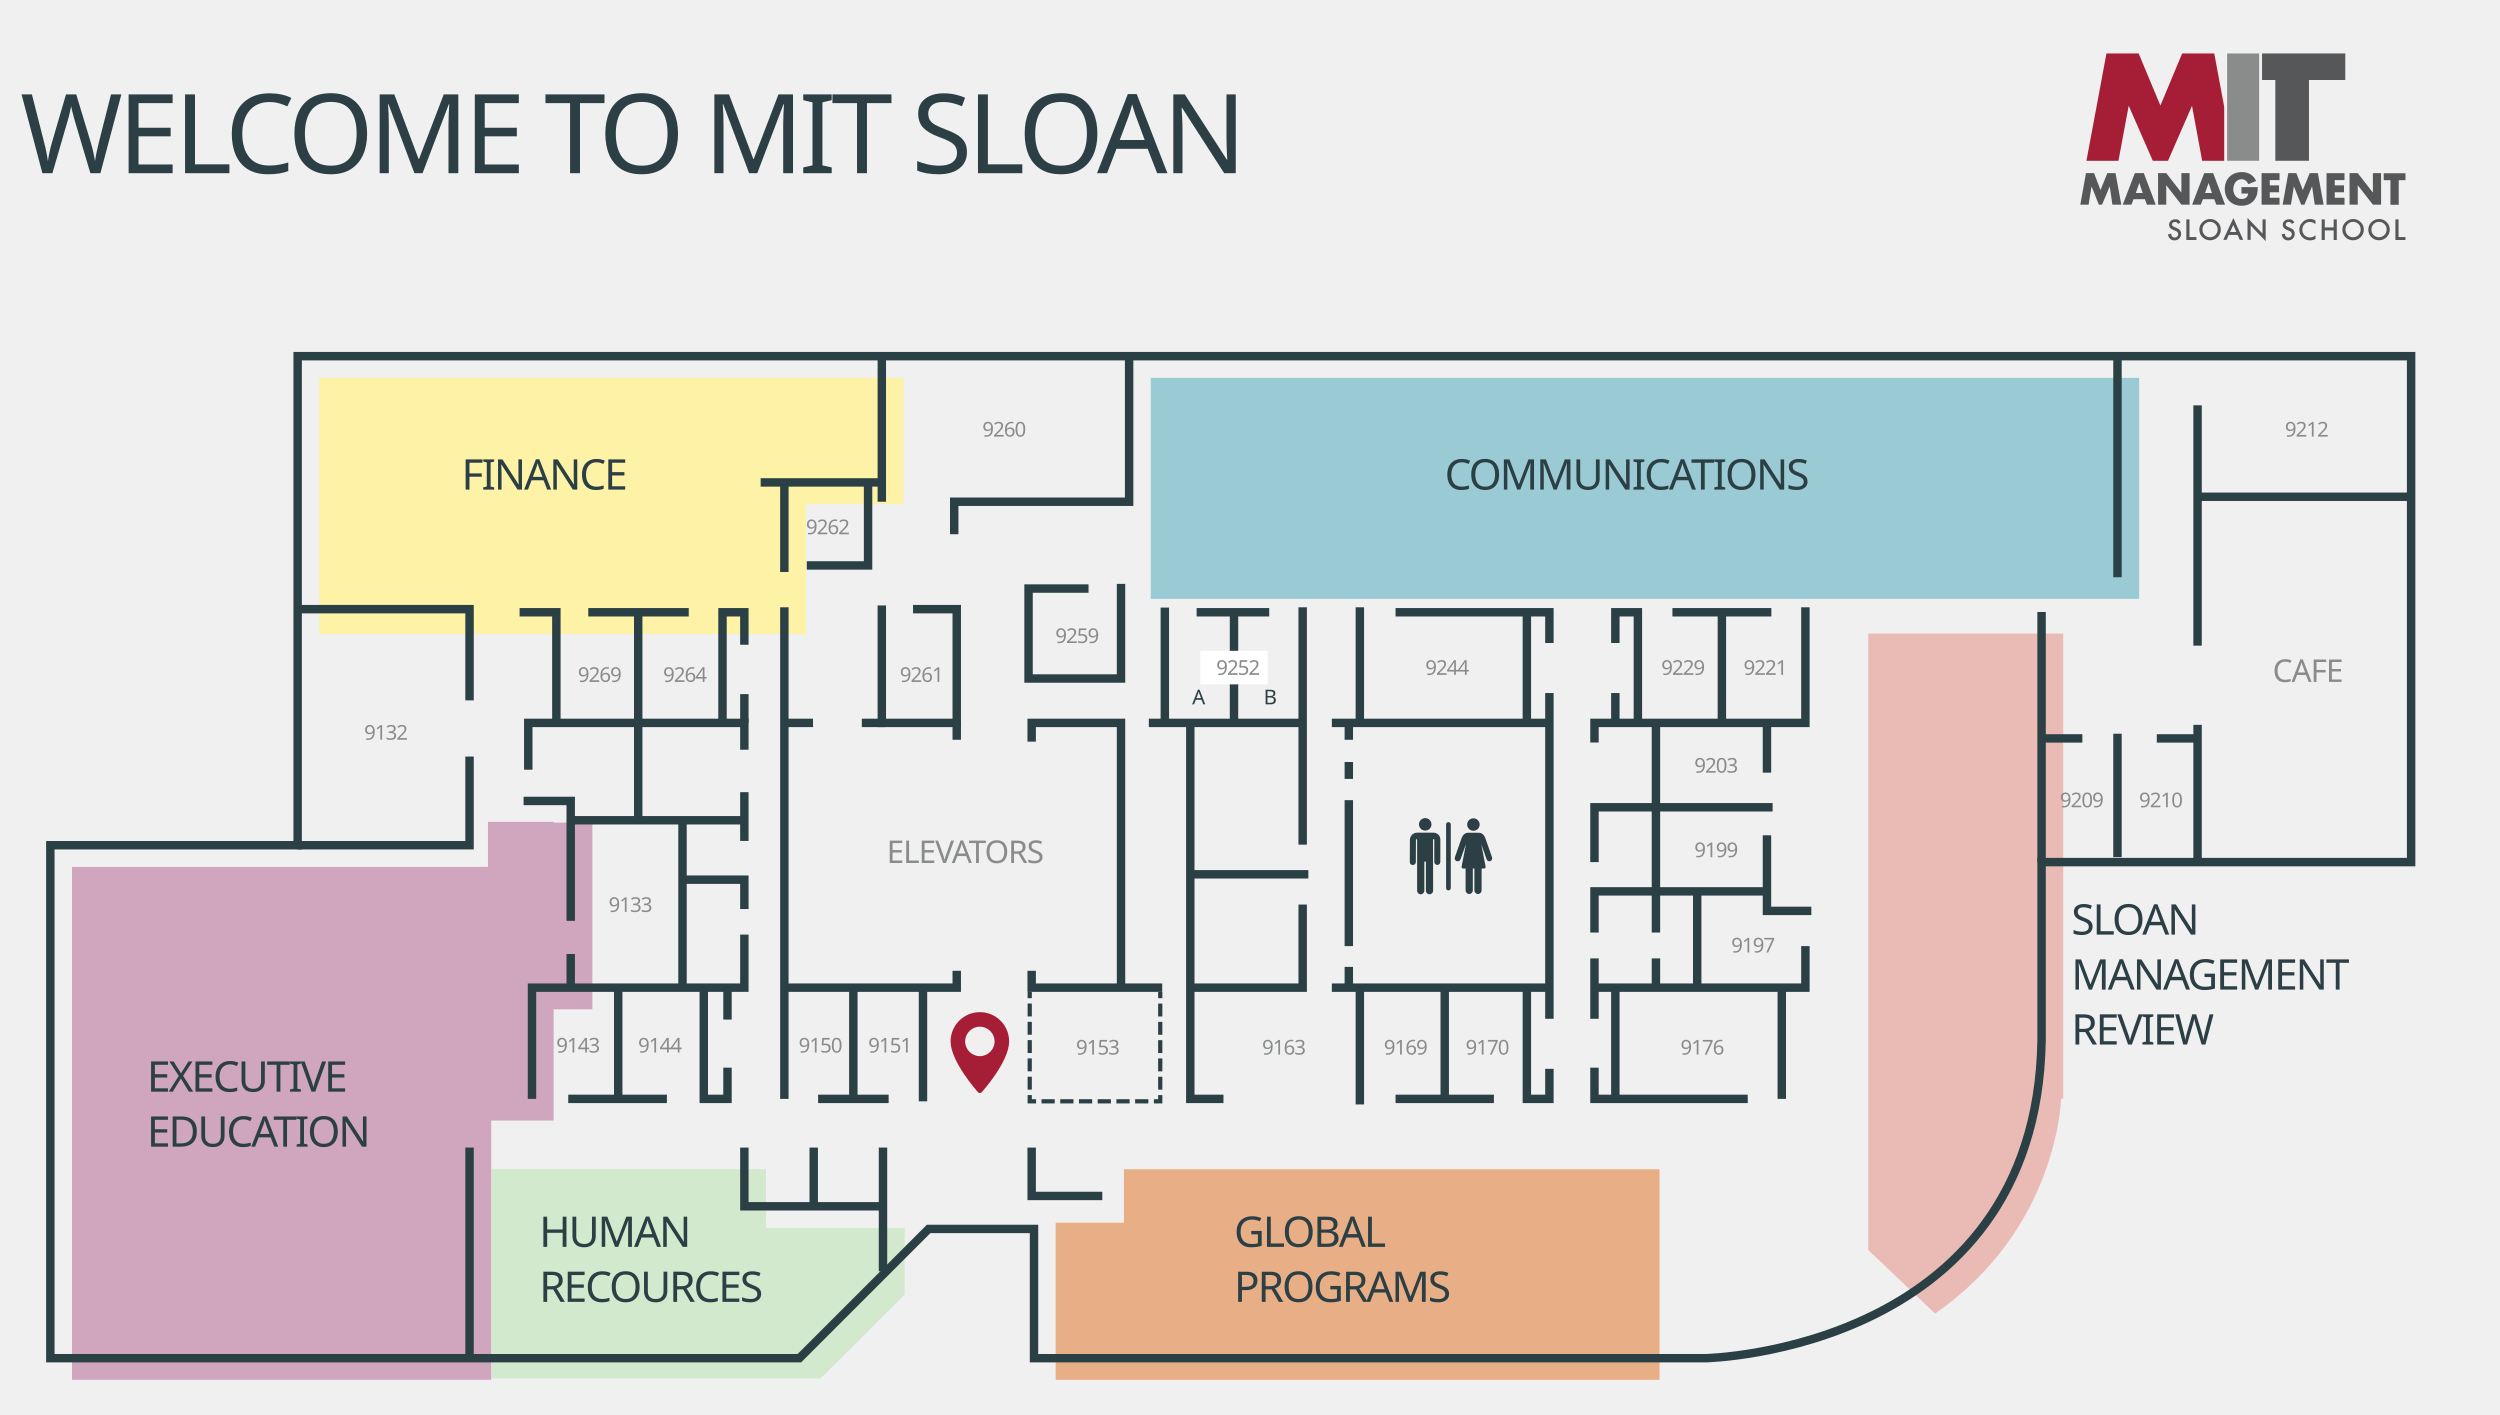
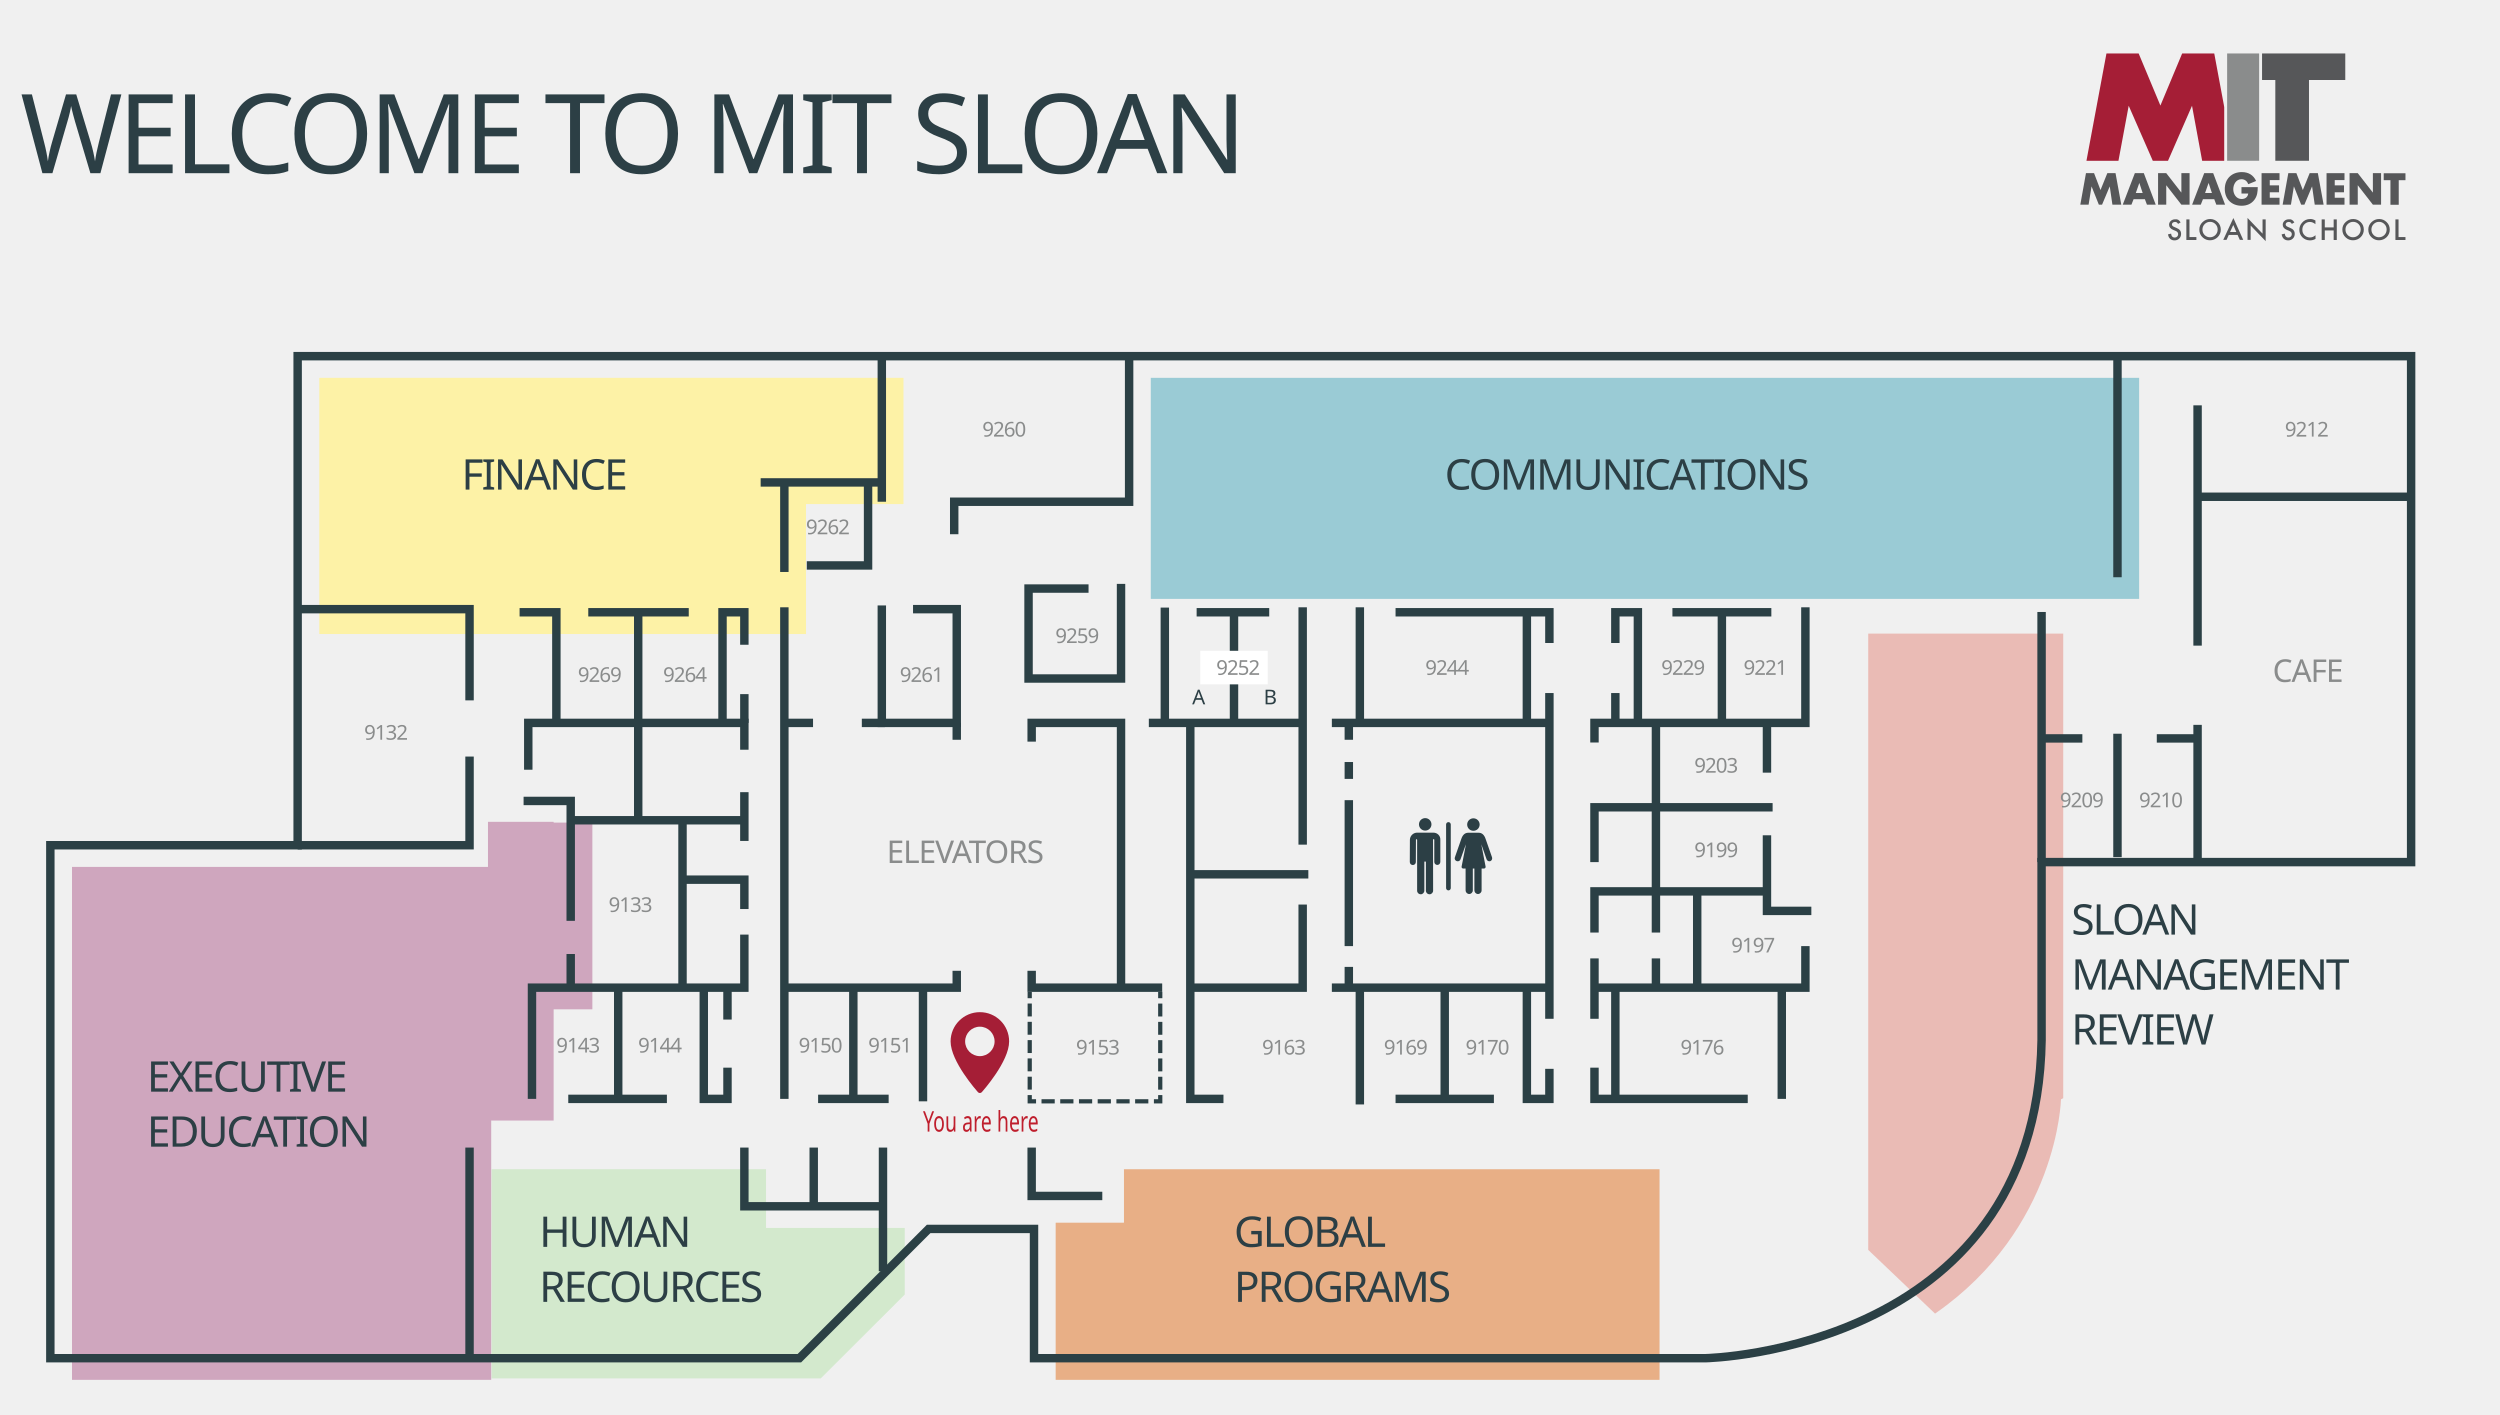
<svg xmlns="http://www.w3.org/2000/svg" version="1.1" id="Layer_1" x="0px" y="0px" viewBox="0 0 2562.6 1449.5" style="enable-background:new 0 0 2562.6 1449.5;" xml:space="preserve">
  <style type="text/css">
	.st0{fill:#2C3F45;}
	.st1{fill:#A51E36;}
	.st2{fill:#EBEEF1;}
	.st3{font-family:'Futura-Bold';}
	.st4{font-size:113.055px;}
	.st5{letter-spacing:-5;}
	.st6{fill:#8A8C8C;}
	.st7{fill:#565759;}
	.st8{fill:#EABBB5;}
	.st9{fill:#D3E9CD;}
	.st10{fill:#CFA6BE;}
	.st11{fill:#E8AF86;}
	.st12{fill:#9ACBD5;}
	.st13{fill:#FDF2A6;}
	.st14{fill:none;stroke:#2B4045;stroke-width:8.643;stroke-miterlimit:10;}
	.st15{font-size:43.362px;}
	.st16{letter-spacing:-2;}
	.st17{font-family:'Futura-Medium';}
	.st18{font-size:21px;}
	.st19{letter-spacing:-1;}
	.st20{font-size:32.222px;}
	.st21{fill:#FFFFFF;}
	.st22{fill:none;stroke:#2B4045;stroke-width:4.328;stroke-miterlimit:10;}
	.st23{fill:none;stroke:#2B4045;stroke-width:4.328;stroke-miterlimit:10;stroke-dasharray:13.237,5.516;}
	.st24{fill:none;stroke:#2B4045;stroke-width:4.328;stroke-miterlimit:10;stroke-dasharray:13.548,5.645;}
+ 	.st25{fill:#BF1E2D;}
+ 	.st26{font-family:'Arial-BoldMT';}
+ 	.st27{font-size:29.165px;}
</style>
  <rect x="-428.7" y="-501.5" class="st0" width="215.6" height="207.2" />
  <rect x="-428.7" y="-708.7" class="st1" width="215.6" height="207.2" />
  <rect x="-428.7" y="-915.8" class="st2" width="215.6" height="207.2" />
  <g>
    <g>
      <text transform="matrix(1 0 0 1 20.7285 177.51)" class="st0 st3 st4 st5">WELCOME TO MIT SLOAN</text>
    </g>
    <g>
      <g>
        <polygon class="st6" points="2282.9,164.8 2299.9,164.8 2304.3,164.8 2315.7,164.8 2315.7,54.8 2282.9,54.8    " />
      </g>
      <polygon class="st7" points="2318.7,54.8 2318.7,82 2332.3,82 2332.3,164.8 2366.8,164.8 2366.8,82 2404,82 2404,54.8   " />
      <g>
        <path class="st7" d="M2235.2,228l-2.6,1.5c-0.5-0.8-0.9-1.4-1.4-1.6c-0.5-0.3-1-0.4-1.8-0.4c-0.9,0-1.6,0.3-2.2,0.7     c-0.6,0.5-0.9,1.1-0.9,1.9c0,1,0.8,1.9,2.3,2.5l2.1,0.9c1.7,0.7,3,1.5,3.8,2.5c0.8,1,1.2,2.2,1.2,3.7c0,1.9-0.6,3.5-1.9,4.8     c-1.3,1.3-2.9,1.9-4.8,1.9c-1.8,0-3.3-0.5-4.5-1.6c-1.2-1.1-1.9-2.6-2.2-4.6l3.2-0.7c0.1,1.2,0.4,2.1,0.8,2.6     c0.7,0.9,1.6,1.4,2.9,1.4c1,0,1.8-0.3,2.5-1c0.7-0.7,1-1.5,1-2.5c0-0.4-0.1-0.8-0.2-1.1c-0.1-0.3-0.3-0.7-0.5-0.9     c-0.2-0.3-0.6-0.6-0.9-0.8c-0.4-0.3-0.8-0.5-1.4-0.7l-2-0.8c-2.9-1.2-4.3-3-4.3-5.3c0-1.6,0.6-2.9,1.8-4c1.2-1.1,2.7-1.6,4.5-1.6     C2232,224.4,2233.9,225.6,2235.2,228z" />
        <path class="st7" d="M2254.4,235.3c0-3,1.1-5.5,3.3-7.6c2.2-2.1,4.8-3.2,7.8-3.2c3,0,5.6,1.1,7.7,3.2c2.2,2.1,3.2,4.7,3.2,7.7     c0,3-1.1,5.6-3.2,7.7c-2.2,2.1-4.8,3.2-7.9,3.2c-2.7,0-5.2-0.9-7.3-2.8C2255.6,241.4,2254.4,238.7,2254.4,235.3z M2257.6,235.3     c0,2.3,0.8,4.2,2.3,5.7c1.6,1.5,3.3,2.2,5.4,2.2c2.2,0,4.1-0.8,5.6-2.3c1.5-1.5,2.3-3.4,2.3-5.6c0-2.2-0.8-4.1-2.3-5.6     c-1.5-1.5-3.3-2.3-5.5-2.3c-2.2,0-4,0.8-5.5,2.3C2258.4,231.2,2257.6,233.1,2257.6,235.3z" />
        <path class="st7" d="M2293.6,240.8h-9l-2.3,5.1h-3.4l10.4-22.4l10.1,22.4h-3.5L2293.6,240.8z M2292.3,237.8l-3.1-7.2l-3.3,7.2     H2292.3z" />
        <path class="st7" d="M2303.8,245.9v-22.5l15.4,16.1v-14.6h3.2v22.3l-15.4-16v14.7H2303.8z" />
        <path class="st7" d="M2351.8,228l-2.6,1.5c-0.5-0.8-0.9-1.4-1.4-1.6c-0.5-0.3-1-0.4-1.8-0.4c-0.9,0-1.6,0.3-2.2,0.7     c-0.6,0.5-0.9,1.1-0.9,1.9c0,1,0.8,1.9,2.3,2.5l2.1,0.9c1.7,0.7,3,1.5,3.7,2.5c0.8,1,1.2,2.2,1.2,3.7c0,1.9-0.6,3.5-1.9,4.8     c-1.3,1.3-2.9,1.9-4.8,1.9c-1.8,0-3.3-0.5-4.5-1.6c-1.2-1.1-1.9-2.6-2.2-4.6l3.2-0.7c0.1,1.2,0.4,2.1,0.8,2.6     c0.7,0.9,1.6,1.4,2.9,1.4c1,0,1.8-0.3,2.5-1c0.7-0.7,1-1.5,1-2.5c0-0.4-0.1-0.8-0.2-1.1c-0.1-0.3-0.3-0.7-0.5-0.9     c-0.2-0.3-0.6-0.6-0.9-0.8c-0.4-0.3-0.8-0.5-1.4-0.7l-2-0.8c-2.9-1.2-4.3-3-4.3-5.3c0-1.6,0.6-2.9,1.8-4c1.2-1.1,2.7-1.6,4.5-1.6     C2348.5,224.4,2350.4,225.6,2351.8,228z" />
        <path class="st7" d="M2373.4,226v3.8c-1.8-1.5-3.7-2.3-5.7-2.3c-2.2,0-4,0.8-5.5,2.3c-1.5,1.5-2.2,3.4-2.2,5.7     c0,2.2,0.7,4.1,2.2,5.6c1.5,1.5,3.3,2.3,5.5,2.3c1.1,0,2.1-0.2,2.9-0.5c0.4-0.2,0.9-0.4,1.4-0.7c0.5-0.3,1-0.7,1.5-1.1v3.8     c-1.8,1-3.7,1.5-5.7,1.5c-3,0-5.6-1.1-7.7-3.1c-2.1-2.1-3.2-4.7-3.2-7.7c0-2.7,0.9-5.1,2.7-7.2c2.2-2.6,5-3.9,8.5-3.9     C2369.8,224.4,2371.6,225,2373.4,226z" />
        <path class="st7" d="M2383,233.1h9.1v-8.2h3.2v21.1h-3.2v-9.8h-9.1v9.8h-3.2v-21.1h3.2V233.1z" />
        <path class="st7" d="M2401,235.3c0-3,1.1-5.5,3.3-7.6c2.2-2.1,4.8-3.2,7.8-3.2c3,0,5.6,1.1,7.7,3.2c2.2,2.1,3.2,4.7,3.2,7.7     c0,3-1.1,5.6-3.2,7.7c-2.2,2.1-4.8,3.2-7.9,3.2c-2.7,0-5.2-0.9-7.3-2.8C2402.2,241.4,2401,238.7,2401,235.3z M2404.2,235.3     c0,2.3,0.8,4.2,2.3,5.7c1.6,1.5,3.3,2.2,5.4,2.2c2.2,0,4.1-0.8,5.6-2.3c1.5-1.5,2.3-3.4,2.3-5.6c0-2.2-0.7-4.1-2.2-5.6     c-1.5-1.5-3.3-2.3-5.5-2.3c-2.2,0-4,0.8-5.6,2.3C2404.9,231.2,2404.2,233.1,2404.2,235.3z" />
        <path class="st7" d="M2427.6,235.3c0-3,1.1-5.5,3.3-7.6c2.2-2.1,4.8-3.2,7.8-3.2c3,0,5.6,1.1,7.7,3.2c2.2,2.1,3.2,4.7,3.2,7.7     c0,3-1.1,5.6-3.2,7.7c-2.2,2.1-4.8,3.2-7.9,3.2c-2.7,0-5.2-0.9-7.3-2.8C2428.8,241.4,2427.6,238.7,2427.6,235.3z M2430.8,235.3     c0,2.3,0.8,4.2,2.3,5.7c1.6,1.5,3.4,2.2,5.4,2.2c2.2,0,4.1-0.8,5.6-2.3c1.5-1.5,2.3-3.4,2.3-5.6c0-2.2-0.7-4.1-2.3-5.6     c-1.5-1.5-3.3-2.3-5.5-2.3c-2.2,0-4,0.8-5.5,2.3C2431.6,231.2,2430.8,233.1,2430.8,235.3z" />
        <path class="st7" d="M2458.6,224.9v18.1h7.1v3h-10.3v-21.1H2458.6z" />
        <path class="st7" d="M2244.3,224.9v18.1h7.1v3h-10.3v-21.1H2244.3z" />
      </g>
      <g>
        <g>
          <g id="XMLID_72_">
            <path id="XMLID_91_" class="st7" d="M2138.2,177.5h8.3l6.6,17.3l7-17.3h8.4l5.9,32.3h-9.1l-2.7-18.6h-0.1l-7.8,18.6h-3.3       l-7.4-18.6h-0.1l-3,18.6h-8.5L2138.2,177.5z" />
            <path id="XMLID_88_" class="st7" d="M2187,204.2l-2.2,5.6h-8.9l12.4-32.3h9.2l12.2,32.3h-9l-2.1-5.6H2187z M2192.9,187.5       L2192.9,187.5l-3.6,10.3h7L2192.9,187.5z" />
            <path id="XMLID_86_" class="st7" d="M2212.1,177.5h8.4l15.4,19.8h0.1v-19.8h8.4v32.3h-8.4l-15.4-19.8h-0.1v19.8h-8.4V177.5z" />
            <path id="XMLID_83_" class="st7" d="M2258.1,204.2l-2.2,5.6h-8.9l12.4-32.3h9.2l12.2,32.3h-9l-2.1-5.6H2258.1z M2263.9,187.5       L2263.9,187.5l-3.6,10.3h7L2263.9,187.5z" />
            <path id="XMLID_81_" class="st7" d="M2314.3,191.8c-0.1,4.7-0.4,8.8-3.3,12.8c-3.2,4.4-7.9,6.3-13.3,6.3       c-10.2,0-17.2-6.9-17.2-17.1c0-10.5,7.1-17.4,17.5-17.4c6.7,0,11.8,3,14.6,9.1l-8,3.3c-1.2-3.1-3.6-5.1-7-5.1       c-5.5,0-8.4,5.3-8.4,10.2c0,5,3,10.1,8.5,10.1c3.6,0,6.4-1.9,6.8-5.6h-6.9v-6.6H2314.3z" />
            <path id="XMLID_79_" class="st7" d="M2326.6,184.6v5.4h9.5v7.1h-9.5v5.6h10v7.1h-18.4v-32.3h18.4v7.1H2326.6z" />
            <path id="XMLID_77_" class="st7" d="M2393.2,184.6v5.4h9.5v7.1h-9.5v5.6h10v7.1h-18.4v-32.3h18.4v7.1H2393.2z" />
            <path id="XMLID_75_" class="st7" d="M2408.4,177.5h8.4l15.4,19.8h0.1v-19.8h8.4v32.3h-8.4l-15.4-19.8h-0.1v19.8h-8.4V177.5z" />
            <path id="XMLID_73_" class="st7" d="M2458.7,209.9h-8.4v-25.2h-6.9v-7.1h22.3v7.1h-6.9V209.9z" />
          </g>
        </g>
        <path id="XMLID_70_" class="st7" d="M2345.6,177.5h8.3l6.6,17.3l7-17.3h8.4l5.9,32.3h-9.1l-2.7-18.6h-0.1l-7.8,18.6h-3.3     l-7.4-18.6h-0.1l-3,18.6h-8.5L2345.6,177.5z" />
      </g>
      <polygon class="st1" points="2279.9,109.8 2279.5,107.4 2269.7,54.8 2236.8,54.8 2214.5,108.2 2192.2,54.8 2159.2,54.8     2138.7,164.8 2171.5,164.8 2182,108.4 2206.7,164.8 2222.3,164.8 2246.9,108.4 2257.3,164.8 2268.8,164.8 2279.9,164.8   " />
    </g>
    <g>
      <path class="st8" d="M1983.5,1346.5c126.1-87.4,129.1-219.7,129.1-219.7l2.3-1.1V649.5h-199.9v631.7L1983.5,1346.5L1983.5,1346.5z    " />
      <polygon class="st9" points="785.2,1198.5 503.9,1198.5 503.9,1412.9 841.3,1412.9 927.4,1327 927.4,1258.7 785.2,1258.7   " />
      <polygon class="st10" points="607.2,843.2 567.5,843.2 567.5,842.4 500.2,842.4 500.2,888.6 73.8,888.6 73.8,1414.4 503.5,1414.4     503.5,1148.6 567.5,1148.6 567.5,1034.6 607.2,1034.6   " />
      <polygon class="st11" points="1152.1,1198.5 1152.1,1253.3 1082.1,1253.3 1082.1,1414.4 1701.1,1414.4 1701.1,1359.6     1701.1,1253.3 1701.1,1198.5   " />
      <rect x="1179.6" y="387.3" class="st12" width="1013.1" height="226.6" />
      <polygon class="st13" points="926.1,387.3 819.2,387.3 801.9,387.3 327.3,387.3 327.3,649.9 826.2,649.9 826.2,516.7 926.1,516.7       " />
      <g>
        <path class="st14" d="M51.6,1392.2h767.8l132.5-132.5h108v132.5h688.5c0,0,350-7.2,344.3-341.4V883.7h378.8V365.1H305.1v501.3     H51.6V1392.2z" />
        <line class="st14" x1="2252.6" y1="415.5" x2="2252.6" y2="661.8" />
        <line class="st14" x1="2252.6" y1="743" x2="2252.6" y2="883.7" />
        <line class="st14" x1="2170.5" y1="752.1" x2="2170.5" y2="878.6" />
        <line class="st14" x1="2252.6" y1="509.2" x2="2471.5" y2="509.2" />
        <line class="st14" x1="2092.7" y1="883.7" x2="2092.7" y2="627.3" />
        <line class="st14" x1="2134.5" y1="756.9" x2="2092.7" y2="756.9" />
        <line class="st14" x1="2252.6" y1="756.9" x2="2210.8" y2="756.9" />
        <polyline class="st14" points="1157.4,365.1 1157.4,514.3 978.1,514.3 978.1,547.6    " />
        <line class="st14" x1="903.9" y1="365.1" x2="903.9" y2="514.3" />
        <line class="st14" x1="903.9" y1="494.5" x2="779.7" y2="494.5" />
        <line class="st14" x1="804" y1="586.3" x2="804" y2="494.5" />
        <polyline class="st14" points="889.8,494.5 889.8,579.6 827,579.6    " />
        <polyline class="st14" points="305.1,624.4 481.3,624.4 481.3,717.9    " />
        <polyline class="st14" points="305.1,866.4 481.3,866.4 481.3,775.5    " />
        <line class="st14" x1="481.3" y1="1176.3" x2="481.3" y2="1392.2" />
        <polyline class="st14" points="763,1176.3 763,1236.5 905.1,1236.5    " />
        <line class="st14" x1="834.1" y1="1176.3" x2="834.1" y2="1236.5" />
        <line class="st14" x1="905.1" y1="1176.3" x2="905.1" y2="1303.1" />
        <line class="st14" x1="633.7" y1="1012.4" x2="633.7" y2="1126.4" />
        <polyline class="st14" points="721.4,1012.4 721.4,1126.4 745.7,1126.4 745.7,1094.4    " />
        <line class="st14" x1="745.7" y1="1012.4" x2="745.7" y2="1045.1" />
        <line class="st14" x1="582.5" y1="1126.4" x2="683.6" y2="1126.4" />
        <line class="st14" x1="699.6" y1="840.8" x2="699.6" y2="1012.4" />
        <line class="st14" x1="585" y1="840.8" x2="763" y2="840.8" />
        <line class="st14" x1="585" y1="977.9" x2="585" y2="1012.4" />
        <polyline class="st14" points="699.6,901.7 763,901.7 763,931.8    " />
        <polyline class="st14" points="763,958 763,1012.4 545.3,1012.4 545.3,1126.4    " />
        <line class="st14" x1="654.2" y1="627.6" x2="654.2" y2="840.8" />
        <polyline class="st14" points="763,768.5 763,741 541.5,741 541.5,789    " />
        <line class="st14" x1="763" y1="812" x2="763" y2="862" />
        <line class="st14" x1="603" y1="627.6" x2="706" y2="627.6" />
        <polyline class="st14" points="763,660.9 763,627.6 740.6,627.6 740.6,741    " />
        <line class="st14" x1="763" y1="711.5" x2="763" y2="741" />
        <polyline class="st14" points="570.3,741 570.3,627.6 532.6,627.6    " />
        <polyline class="st14" points="536.7,821 585,821 585,943.9    " />
        <line class="st14" x1="804" y1="622.5" x2="804" y2="1126.4" />
        <polyline class="st14" points="804,1012.4 980.7,1012.4 980.7,995.1    " />
        <line class="st14" x1="910.9" y1="1126.4" x2="838.6" y2="1126.4" />
        <line class="st14" x1="874.7" y1="1012.4" x2="874.7" y2="1126.4" />
        <line class="st14" x1="946.1" y1="1128.9" x2="946.1" y2="1012.4" />
        <polyline class="st14" points="1191.3,1012.4 1057.5,1012.4 1057.5,995.1    " />
        <polyline class="st14" points="903.9,620.6 903.9,741 980.7,741 980.7,624.4 935.9,624.4    " />
        <line class="st14" x1="833.4" y1="741" x2="804" y2="741" />
        <line class="st14" x1="907.1" y1="741" x2="883.4" y2="741" />
        <polyline class="st14" points="1057.5,760.2 1057.5,741 1149.1,741 1149.1,1012.4    " />
        <line class="st14" x1="980.7" y1="741" x2="980.7" y2="758.3" />
        <polyline class="st14" points="1115.8,603.3 1054.3,603.3 1054.3,695.5 1149.1,695.5 1149.1,598.5    " />
        <polyline class="st14" points="1254.1,1126.4 1220.1,1126.4 1220.1,741    " />
        <line class="st14" x1="1177.6" y1="741" x2="1335.3" y2="741" />
        <line class="st14" x1="1194" y1="622.8" x2="1194" y2="741" />
        <line class="st14" x1="1264.9" y1="627.6" x2="1264.9" y2="741" />
        <line class="st14" x1="1335.3" y1="622.5" x2="1335.3" y2="865.8" />
        <line class="st14" x1="1226.6" y1="627.6" x2="1301" y2="627.6" />
        <line class="st14" x1="1393.9" y1="622.5" x2="1393.9" y2="741" />
        <line class="st14" x1="1365.2" y1="741" x2="1588.2" y2="741" />
        <polyline class="st14" points="1430.5,627.6 1588.2,627.6 1588.2,659.1    " />
        <path class="st14" d="M1588.2,1044.3" />
        <line class="st14" x1="1588.2" y1="710.4" x2="1588.2" y2="1044.3" />
        <polyline class="st14" points="1588.2,1095.6 1588.2,1126.4 1565.1,1126.4 1565.1,1015    " />
        <polyline class="st14" points="1220.1,1012.4 1335.3,1012.4 1335.3,927.2    " />
        <line class="st14" x1="1220.1" y1="896.2" x2="1341.1" y2="896.2" />
        <polyline class="st14" points="1365.2,1012.4 1393.9,1012.4 1588.2,1012.4    " />
        <path class="st14" d="M1393.9,1126.4" />
        <line class="st14" x1="1393.9" y1="1012.4" x2="1393.9" y2="1132.1" />
        <line class="st14" x1="1430.5" y1="1126.4" x2="1531.3" y2="1126.4" />
        <line class="st14" x1="1480.9" y1="1012.4" x2="1480.9" y2="1126.4" />
        <line class="st14" x1="1565.1" y1="627.3" x2="1565.1" y2="741" />
        <polyline class="st14" points="1850.6,622.5 1850.6,741 1634.4,741 1634.4,761.1    " />
        <polyline class="st14" points="1655.8,659.1 1655.8,627.6 1678.9,627.6 1678.9,741    " />
        <line class="st14" x1="1655.8" y1="710.4" x2="1655.8" y2="741" />
        <line class="st14" x1="1714.3" y1="627.6" x2="1815.7" y2="627.6" />
        <line class="st14" x1="1765" y1="741" x2="1765" y2="627.6" />
        <line class="st14" x1="1697.4" y1="741" x2="1697.4" y2="955.9" />
        <line class="st14" x1="1697.4" y1="982.4" x2="1697.4" y2="1012.4" />
        <polyline class="st14" points="1634.4,1012.4 1850.6,1012.4 1850.6,969.8    " />
        <polyline class="st14" points="1811.2,913.7 1634.4,913.7 1634.4,955.9    " />
        <polyline class="st14" points="1811.2,856.2 1811.2,933.7 1856.7,933.7    " />
        <line class="st14" x1="1739.7" y1="913.7" x2="1739.7" y2="1012.4" />
        <polyline class="st14" points="1817,827.5 1634.4,827.5 1634.4,883.7    " />
        <line class="st14" x1="1634.4" y1="982.4" x2="1634.4" y2="1044.3" />
        <polyline class="st14" points="1634.4,1094.4 1634.4,1126.4 1791.5,1126.4    " />
        <line class="st14" x1="1826.4" y1="1126.4" x2="1826.4" y2="1012.4" />
        <line class="st14" x1="1655.8" y1="1012.4" x2="1655.8" y2="1126.4" />
        <line class="st14" x1="1811.2" y1="743" x2="1811.2" y2="792" />
        <line class="st14" x1="1382.6" y1="820.2" x2="1382.6" y2="969.8" />
        <line class="st14" x1="1382.6" y1="991.1" x2="1382.6" y2="1012.4" />
        <line class="st14" x1="1382.6" y1="741" x2="1382.6" y2="758.3" />
        <line class="st14" x1="1382.6" y1="781.1" x2="1382.6" y2="798.4" />
        <polyline class="st14" points="1057.5,1176.3 1057.5,1225.9 1129.9,1225.9    " />
        <line class="st14" x1="2170.5" y1="365.1" x2="2170.5" y2="591.7" />
      </g>
    </g>
    <g>
      <text transform="matrix(1 0 0 1 473.0979 501.8365)" class="st0 st3 st15 st16">FINANCE</text>
    </g>
    <text transform="matrix(1 0 0 1 2342.063 447.5187)" class="st6 st17 st18 st19">9212</text>
    <text transform="matrix(1 0 0 1 1702.81 691.7642)" class="st6 st17 st18 st19">9229</text>
    <text transform="matrix(1 0 0 1 1736.702 792.0316)" class="st6 st17 st18 st19">9203</text>
    <text transform="matrix(1 0 0 1 1736.702 878.6323)" class="st6 st17 st18 st19">9199</text>
    <text transform="matrix(1 0 0 1 1774.571 976.3196)" class="st6 st17 st18 st19">9197</text>
    <text transform="matrix(1 0 0 1 1722.522 1080.985)" class="st6 st17 st18 st19">9176</text>
    <text transform="matrix(1 0 0 1 1502.227 1080.985)" class="st6 st17 st18 st19">9170</text>
    <text transform="matrix(1 0 0 1 1418.488 1080.985)" class="st6 st17 st18 st19">9169</text>
    <text transform="matrix(1 0 0 1 1293.648 1080.985)" class="st6 st17 st18 st19">9163</text>
    <text transform="matrix(1 0 0 1 1102.902 1080.985)" class="st6 st17 st18 st19">9153</text>
    <text transform="matrix(1 0 0 1 1787.178 691.7642)" class="st6 st17 st18 st19">9221</text>
    <text transform="matrix(1 0 0 1 2329.533 699.017)" class="st6 st3 st20 st19">CAFE</text>
    <g>
      <text transform="matrix(1 0 0 1 1480.904 501.8365)" class="st0 st3 st15 st16">COMMUNICATIONS</text>
    </g>
    <g>
      <text transform="matrix(1 0 0 1 1264.932 1278.096)">
        <tspan x="0" y="0" class="st0 st3 st15 st16">GLOBAL</tspan>
        <tspan x="0" y="56.4" class="st0 st3 st15 st16">PROGRAMS</tspan>
      </text>
    </g>
    <g>
      <text transform="matrix(1 0 0 1 552.7687 1278.095)">
        <tspan x="0" y="0" class="st0 st3 st15 st16">HUMAN</tspan>
        <tspan x="0" y="56.4" class="st0 st3 st15 st16">RECOURCES</tspan>
      </text>
    </g>
    <g>
      <text transform="matrix(1 0 0 1 150.6692 1118.986)">
        <tspan x="0" y="0" class="st0 st3 st15 st16">EXECUTIVE</tspan>
        <tspan x="0" y="56.4" class="st0 st3 st15 st16">EDUCATION</tspan>
      </text>
    </g>
    <g>
      <text transform="matrix(1 0 0 1 2123.233 958.0054)">
        <tspan x="0" y="0" class="st0 st3 st15 st16">SLOAN</tspan>
        <tspan x="0" y="56.4" class="st0 st3 st15 st16">MANAGEMENT</tspan>
        <tspan x="0" y="112.7" class="st0 st3 st15 st16">REVIEW</tspan>
      </text>
    </g>
    <text transform="matrix(1 0 0 1 373.228 758.251)" class="st6 st17 st18 st19">9132</text>
    <text transform="matrix(1 0 0 1 1006.885 447.5187)" class="st6 st17 st18 st19">9260</text>
    <text transform="matrix(1 0 0 1 826.1212 547.6128)" class="st6 st17 st18 st19">9262</text>
    <text transform="matrix(1 0 0 1 592.3065 699.0169)" class="st6 st17 st18 st19">9269</text>
    <text transform="matrix(1 0 0 1 623.8049 934.7928)" class="st6 st17 st18 st19">9133</text>
    <text transform="matrix(1 0 0 1 570.1869 1078.922)" class="st6 st17 st18 st19">9143</text>
    <text transform="matrix(1 0 0 1 654.0534 1078.922)" class="st6 st17 st18 st19">9144</text>
    <text transform="matrix(1 0 0 1 818.5941 1078.922)" class="st6 st17 st18 st19">9150</text>
    <text transform="matrix(1 0 0 1 889.9411 1078.922)" class="st6 st17 st18 st19">9151</text>
    <text transform="matrix(1 0 0 1 679.6628 699.0169)" class="st6 st17 st18 st19">9264</text>
    <text transform="matrix(1 0 0 1 922.3126 699.0169)" class="st6 st17 st18 st19">9261</text>
    <text transform="matrix(1 0 0 1 908.8718 884.6348)" class="st6 st3 st20 st19">ELEVATORS</text>
    <rect x="1230.3" y="667.1" class="st21" width="69.2" height="34.4" />
    <text transform="matrix(1 0 0 1 1246.648 691.7639)" class="st6 st17 st18 st19">9252</text>
    <text transform="matrix(1 0 0 1 1460.934 691.7639)" class="st6 st17 st18 st19">9244</text>
    <text transform="matrix(1 0 0 1 1081.731 659.1262)" class="st6 st17 st18 st19">9259</text>
    <g>
      <text transform="matrix(1 0 0 1 1222.004 721.9729)" class="st0 st3 st18 st19">A</text>
    </g>
    <g>
      <text transform="matrix(1 0 0 1 1295.284 721.9729)" class="st0 st3 st18 st19">B</text>
    </g>
    <g>
      <g>
        <g>
          <g>
            <path class="st0" d="M1469.3,853.5c-9.1,0-9.2,0-16.7,0c-4,0-7.3,3.3-7.4,7.3l-0.1,22.8c0,1.7,1.4,3.1,3.1,3.1c0,0,0,0,0,0       c1.7,0,3.1-1.4,3.1-3.1l0.1-22.8c0,0,0,0,0,0c0-0.3,0.3-0.6,0.6-0.6c0.3,0,0.6,0.3,0.6,0.6l0,52.2c0,2.1,1.7,3.7,3.7,3.7       s3.7-1.7,3.7-3.7v-29.8h1.6V913c0,2.1,1.7,3.7,3.7,3.7s3.7-1.7,3.7-3.7c0-49.3-0.1-21.1-0.1-52.2c0-0.3,0.3-0.6,0.6-0.7       c0.3,0,0.6,0.3,0.7,0.6v0l0,22.8c0,1.7,1.4,3.1,3.1,3.1c0,0,0,0,0,0c1.7,0,3.1-1.4,3.1-3.1l0-22.8c0,0,0,0,0,0       C1476.6,856.7,1473.3,853.5,1469.3,853.5z" />
          </g>
        </g>
        <g>
          <g>
            <circle class="st0" cx="1460.9" cy="845" r="6.4" />
          </g>
        </g>
        <g>
          <g>
            <path class="st0" d="M1529.4,878.8c-0.1-0.2-5.7-16.3-6.6-18.9c-1.4-4.2-3.8-6.3-7.1-6.3c-4.6,0-6.1,0-10.7,0       c-3.3,0-5.7,2.1-7.1,6.3c-0.9,2.6-6.5,18.7-6.6,18.9c-0.6,1.6,0.3,3.4,1.9,3.9c1.6,0.6,3.4-0.3,3.9-1.9       c0.2-0.5,3.6-10,5.5-15.4c-0.2,1.6,0.4-1.7-4.4,22.9c-0.2,1.1,0.6,2,1.7,2c0.7,0,1.5,0,2.4,0v22.4c0,2,1.7,3.7,3.7,3.7       s3.7-1.7,3.7-3.7v-22.4c0.5,0,1.1,0,1.6,0v22.4c0,2,1.7,3.7,3.7,3.7s3.7-1.7,3.7-3.7v-22.4c0.9,0,1.7,0,2.4,0       c1.1,0,1.9-1,1.7-2c-4.7-24.5-4.2-21.6-4.4-22.9c1.9,5.5,5.2,14.9,5.4,15.4c0.6,1.6,2.3,2.5,3.9,1.9       C1529.1,882.1,1529.9,880.4,1529.4,878.8z" />
          </g>
        </g>
        <g>
          <g>
            <circle class="st0" cx="1510.3" cy="845.2" r="6.4" />
          </g>
        </g>
        <g>
          <g>
            <path class="st0" d="M1484.7,842.7c-1.3,0-2.4,1.1-2.4,2.4v65.2c0,1.3,1.1,2.4,2.4,2.4s2.4-1.1,2.4-2.4v-65.2       C1487,843.7,1486,842.7,1484.7,842.7z" />
          </g>
        </g>
      </g>
    </g>
    <g>
      <g>
        <path class="st1" d="M1004.4,1037.5c-16.6,0-30,13.5-30,30c0,20.5,26.9,50.7,28,52c1.1,1.2,2.9,1.2,4,0c1.1-1.3,28-31.4,28-52     C1034.4,1050.9,1021,1037.5,1004.4,1037.5z M1004.4,1082.6c-8.3,0-15.1-6.8-15.1-15.1s6.8-15.1,15.1-15.1     c8.3,0,15.1,6.8,15.1,15.1C1019.5,1075.8,1012.7,1082.6,1004.4,1082.6z" />
      </g>
    </g>
  </g>
  <g>
    <g>
      <line class="st22" x1="1189.3" y1="1016.7" x2="1189.3" y2="1023.2" />
      <line class="st23" x1="1189.3" y1="1028.7" x2="1189.3" y2="1119.7" />
      <polyline class="st22" points="1189.3,1122.5 1189.3,1128.9 1182.8,1128.9   " />
      <line class="st24" x1="1177.1" y1="1128.9" x2="1064.8" y2="1128.9" />
      <polyline class="st22" points="1062,1128.9 1055.5,1128.9 1055.5,1122.5   " />
      <line class="st23" x1="1055.5" y1="1116.9" x2="1055.5" y2="1025.9" />
      <line class="st22" x1="1055.5" y1="1023.2" x2="1055.5" y2="1016.7" />
    </g>
  </g>
  <text transform="matrix(1 0 0 1 2111.453 827.5106)" class="st6 st17 st18 st19">9209</text>
  <text transform="matrix(1 0 0 1 2192.559 827.5106)" class="st6 st17 st18 st19">9210</text>
  <rect x="3436.9" y="1593.3" style="fill:none;" width="210" height="189.8" />
+   <text transform="matrix(0.6873 0 0 1 946.1242 1159.935)" class="st25 st26 st27">You are here</text>
</svg>
